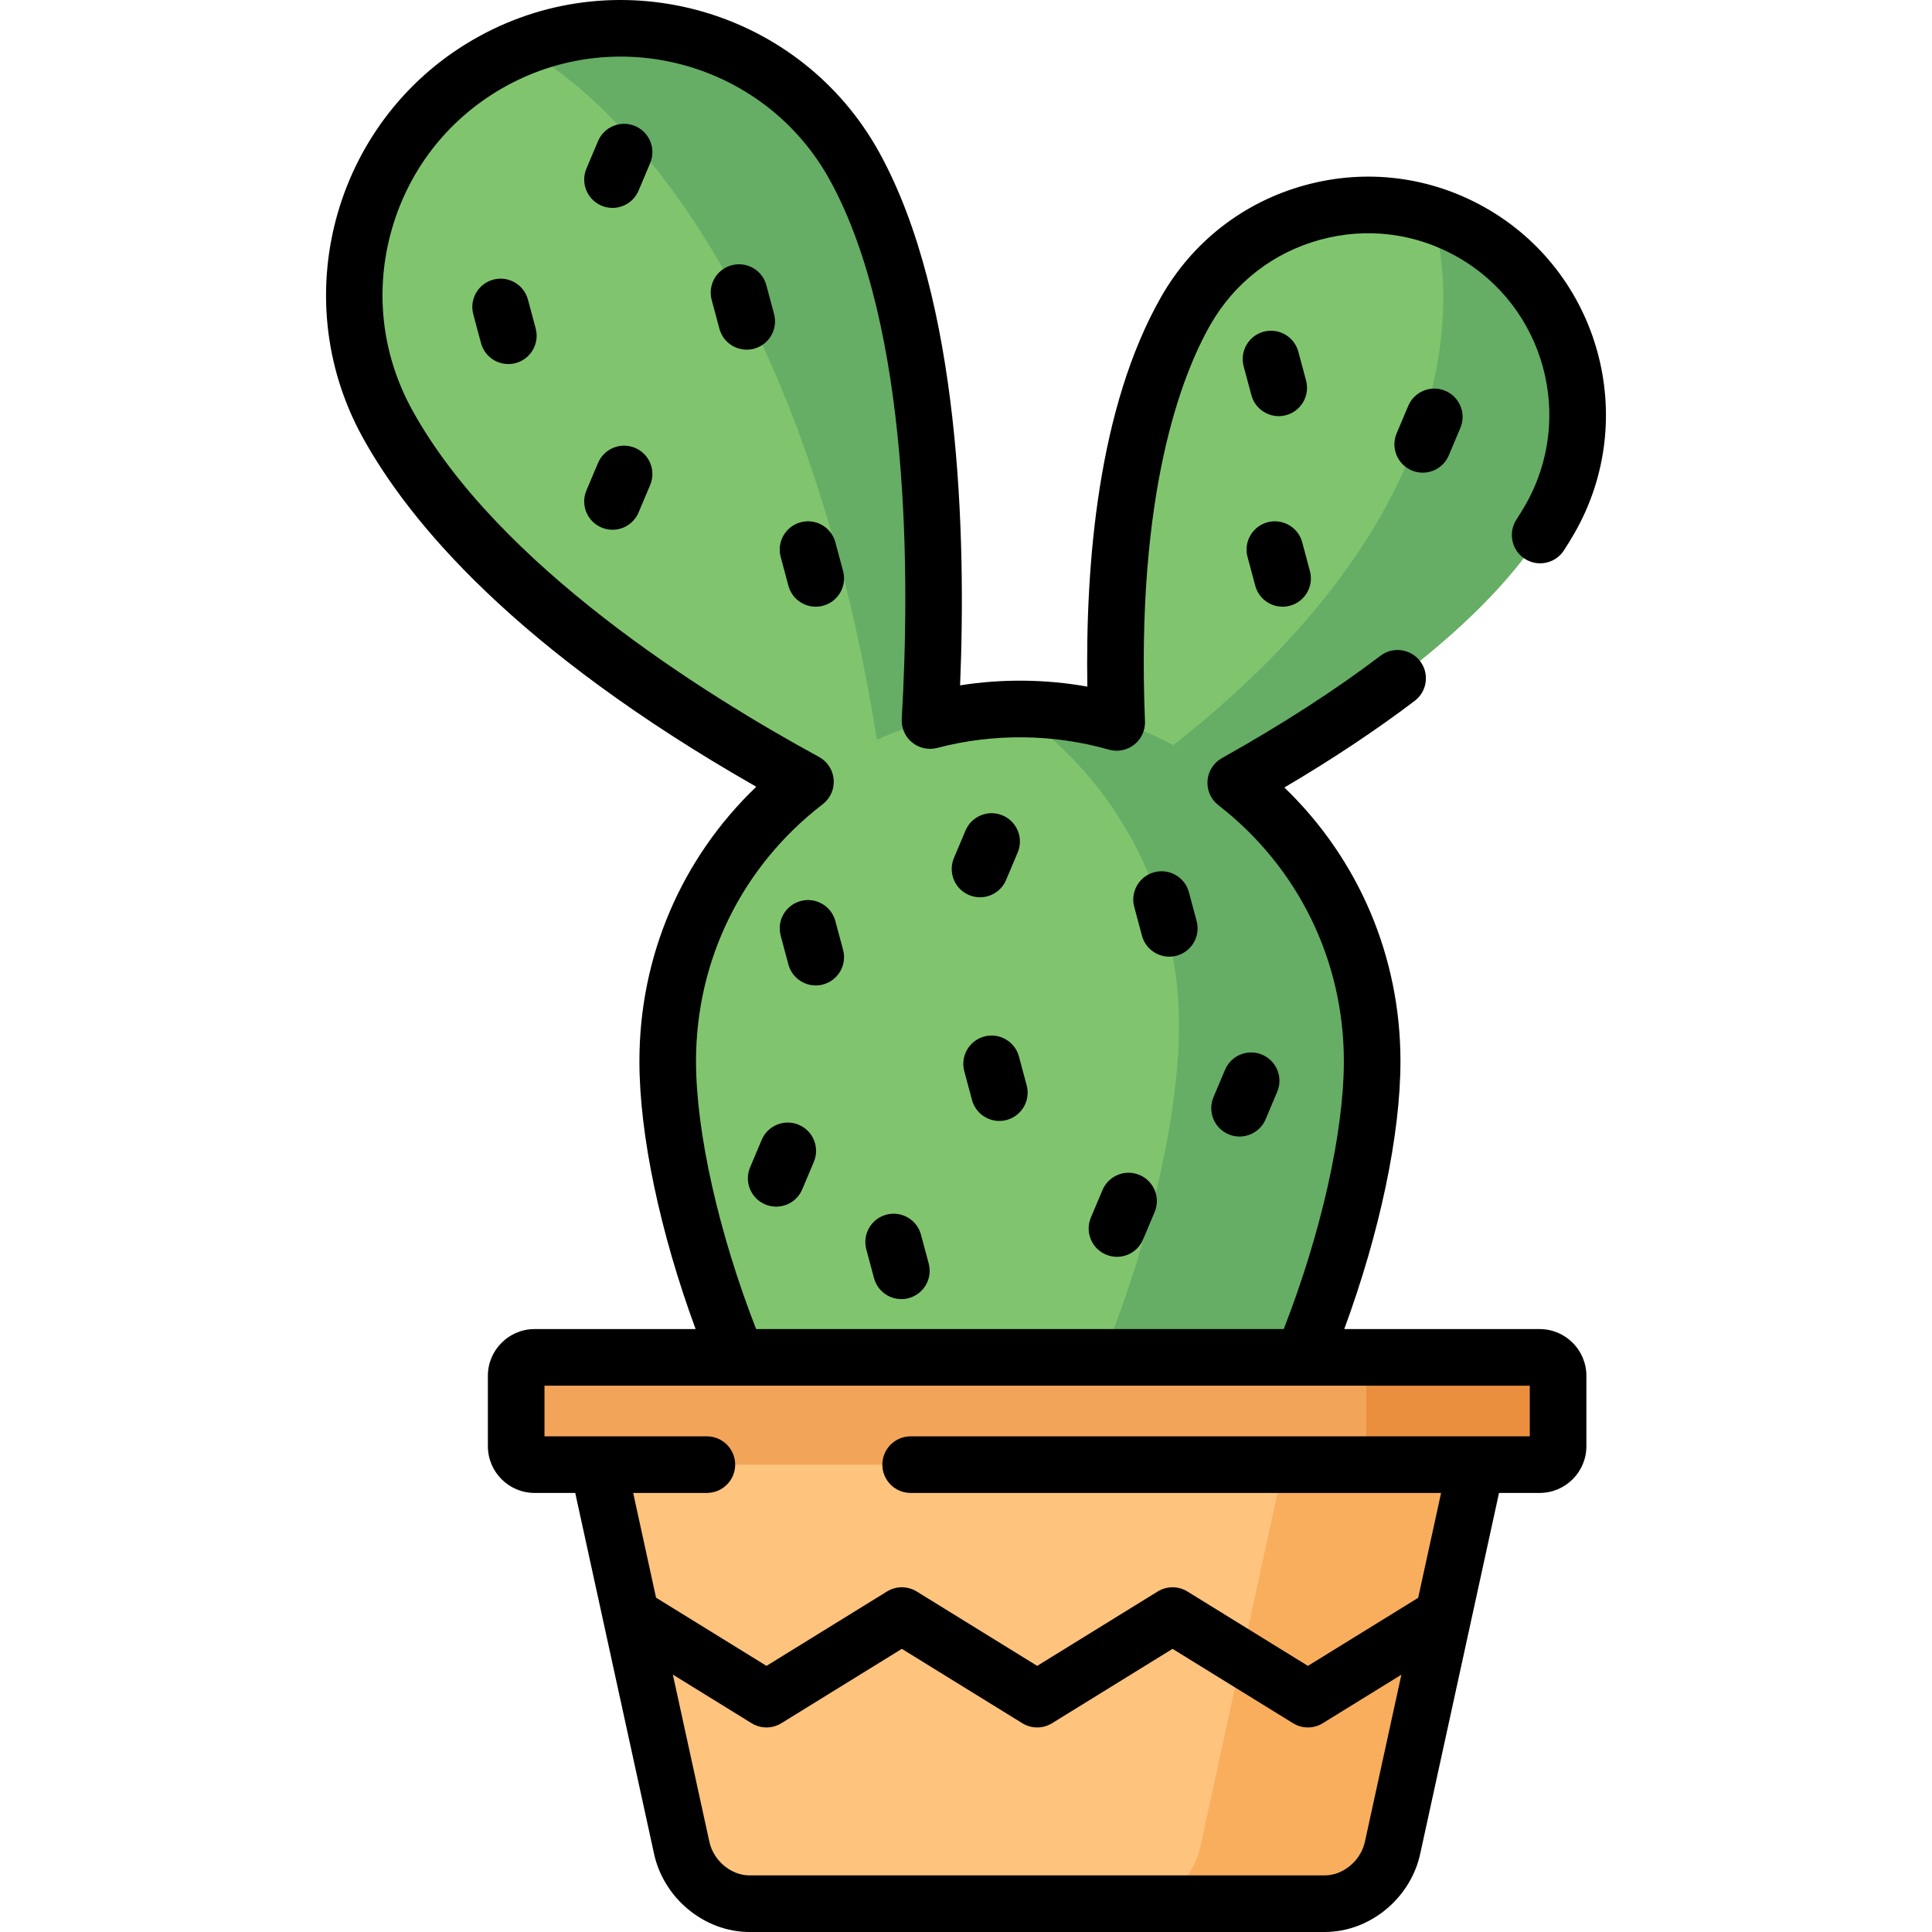
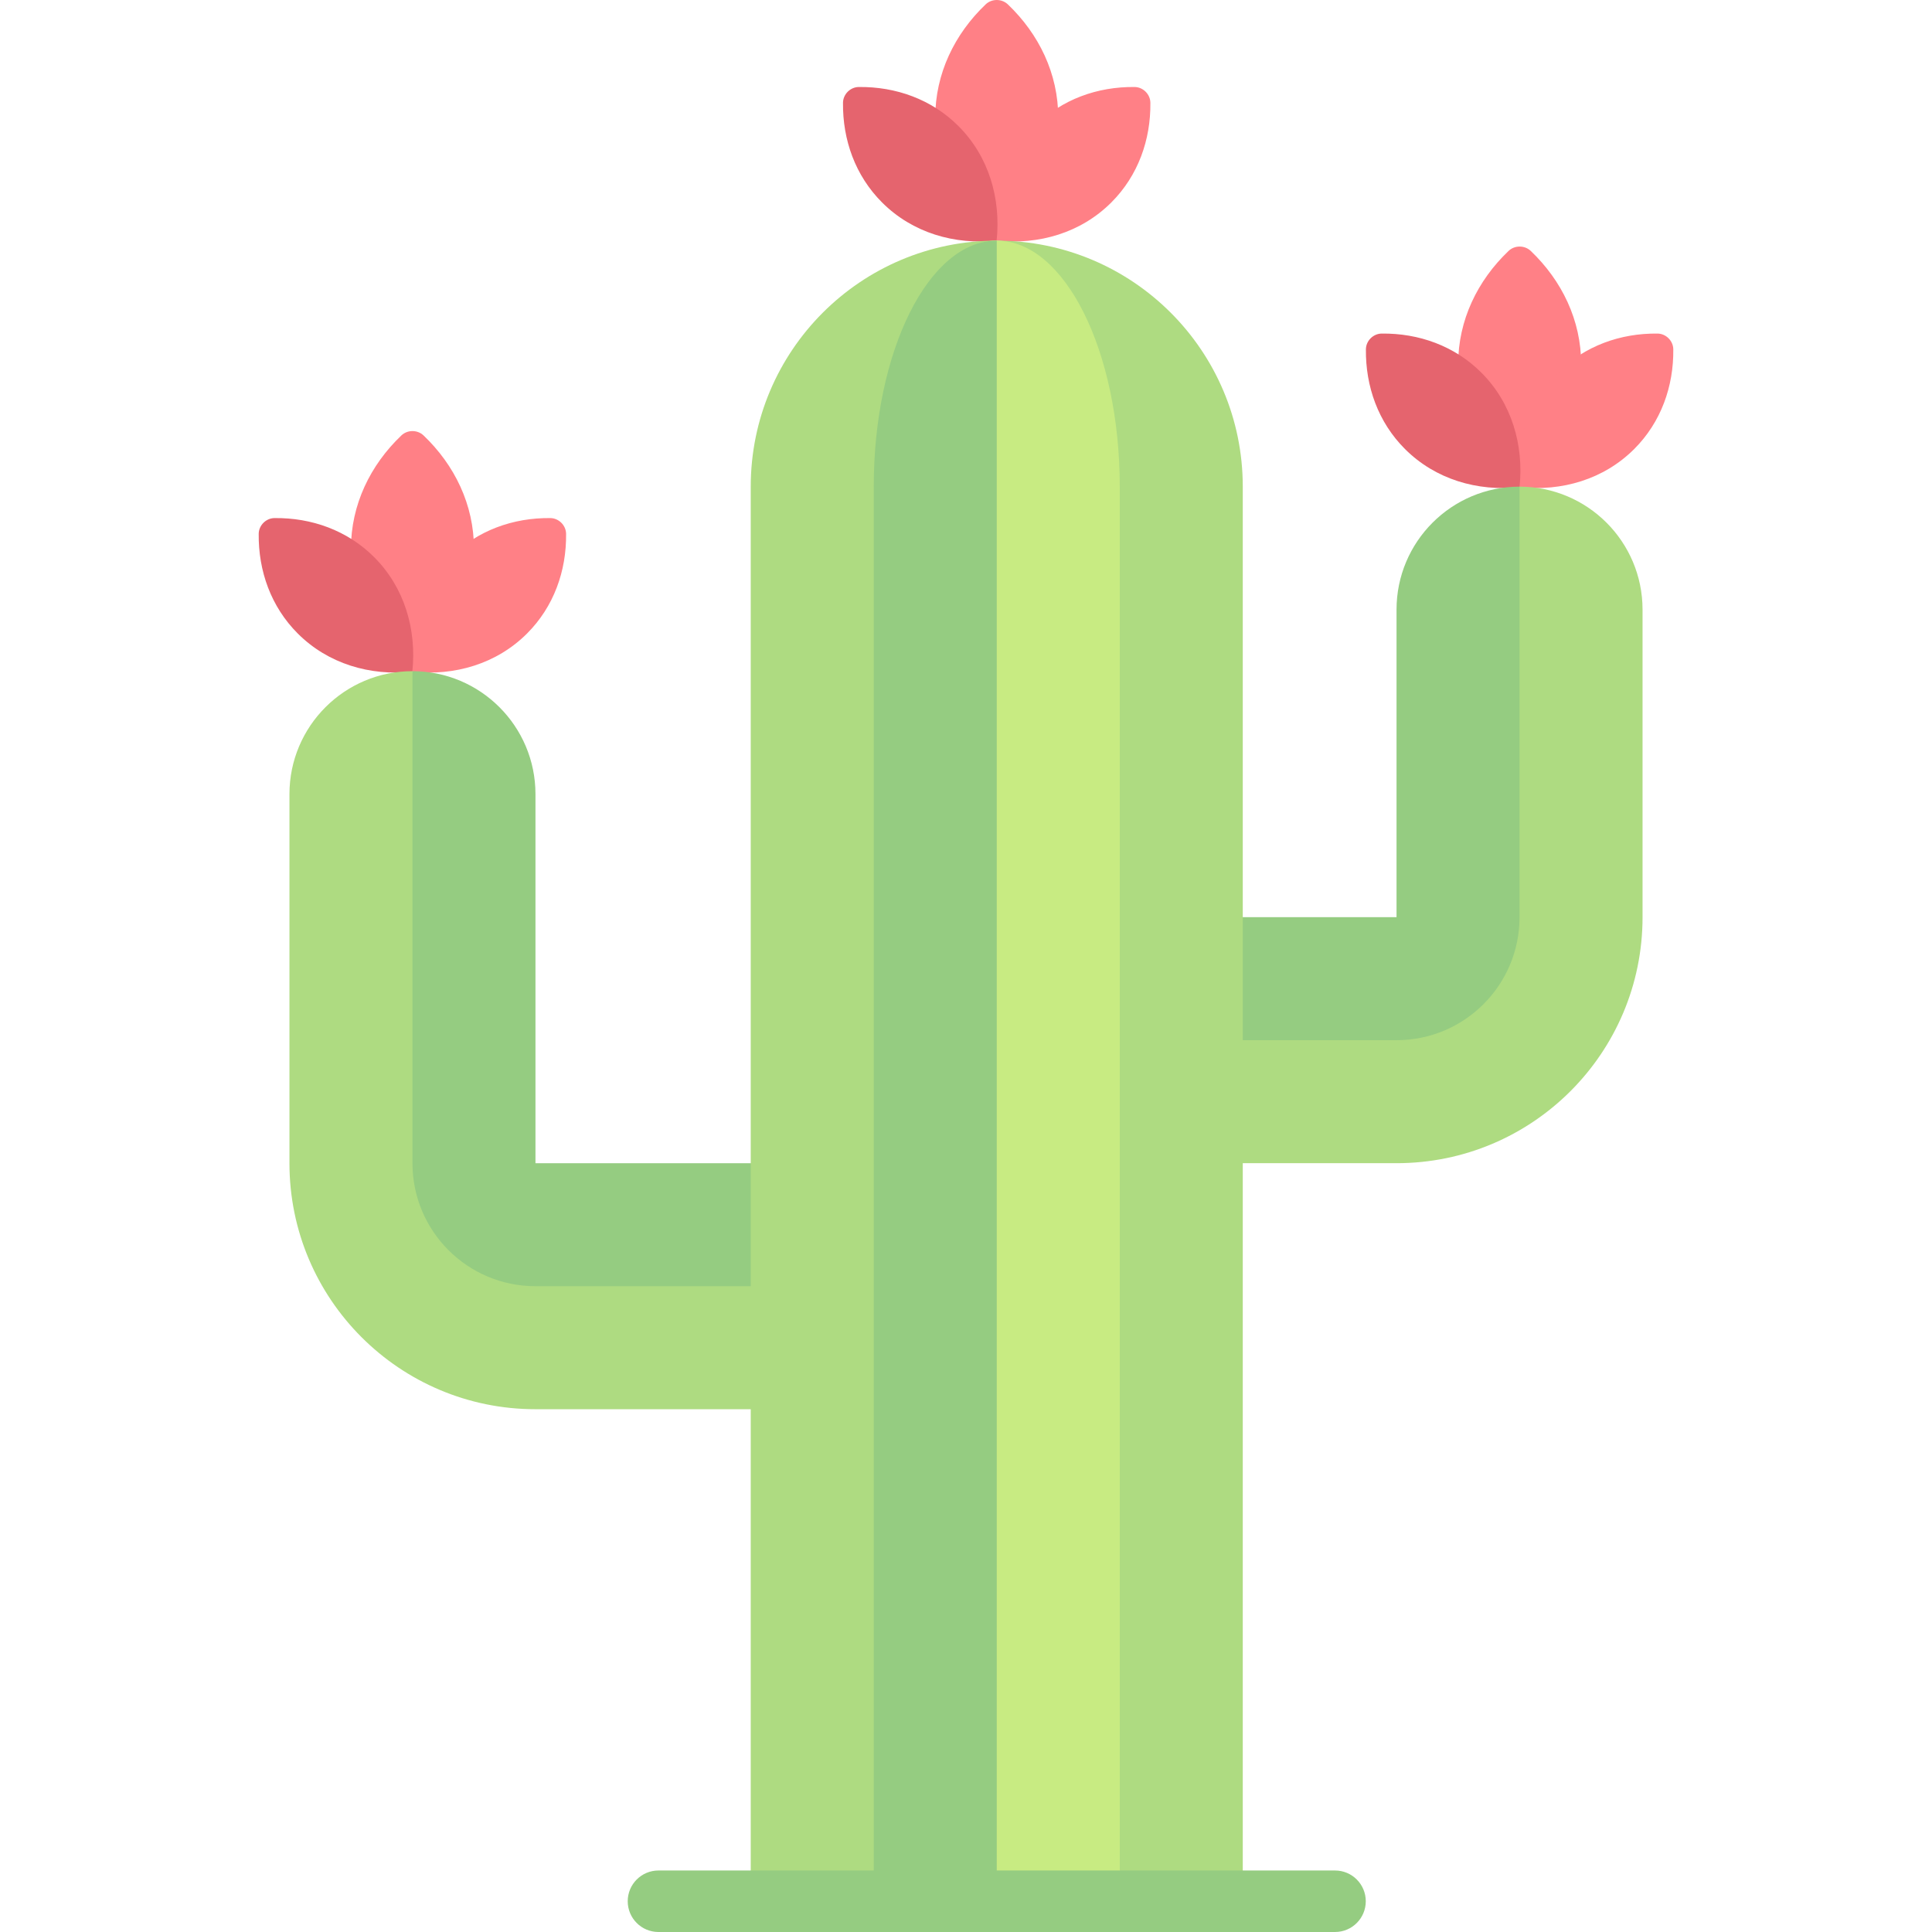
- <svg xmlns="http://www.w3.org/2000/svg" version="1.1" id="Capa_1" x="0px" y="0px" viewBox="0 0 512 512" style="enable-background:new 0 0 512 512;" xml:space="preserve">
-   <g>
-     <path style="fill:#80C56E;" d="M390.046,61.629c-26.671-15.203-60.617-5.907-75.821,20.764   c-17.886,31.377-19.544,78.346-18.288,109.054c-8.148-2.323-16.751-3.568-25.644-3.568c-8.236,0-16.221,1.071-23.828,3.074   c2.279-39.32,2.201-106.487-19.954-146.819C207.718,9.924,164.75-2.574,130.54,16.219s-46.708,61.76-27.915,95.971   c23.174,42.185,76.768,76.441,110.833,94.989c-22.197,17.064-36.508,43.88-36.508,74.042c0,51.552,41.791,157.314,93.343,157.314   s93.343-105.762,93.343-157.314c0-30.003-14.159-56.696-36.155-73.772c27.455-15.341,66.843-41.079,83.329-70   C426.014,110.779,416.717,76.833,390.046,61.629z" />
-     <path style="fill:#80C56E;" d="M295.938,191.447c-8.148-2.323-16.751-3.568-25.644-3.568c-8.236,0-16.221,1.071-23.828,3.074   c-17.951,4.698-33.007,16.226-33.007,16.226c-22.197,17.064-36.508,43.88-36.508,74.042c0,51.552,41.791,157.314,93.343,157.314   s93.343-105.762,93.343-157.314c0-30.003-14.159-56.696-36.155-73.772C305.352,192.609,295.938,191.447,295.938,191.447z" />
-   </g>
-   <g>
-     <path style="fill:#66AD66;" d="M234.806,63.226c-2.575-6.805-4.993-12.578-7.101-16.803c-0.396-0.766-0.783-1.541-1.194-2.288   c-0.568-1.034-1.16-2.046-1.771-3.039c-0.204-0.332-0.422-0.65-0.631-0.978c-0.416-0.653-0.832-1.306-1.266-1.94   c-0.262-0.383-0.537-0.752-0.806-1.129c-0.4-0.56-0.798-1.121-1.212-1.666c-0.299-0.394-0.609-0.777-0.916-1.163   c-0.402-0.507-0.803-1.014-1.217-1.508c-0.328-0.391-0.665-0.772-1-1.155c-0.41-0.468-0.821-0.935-1.242-1.39   c-0.353-0.382-0.713-0.756-1.074-1.129c-0.42-0.435-0.842-0.866-1.272-1.288c-0.376-0.37-0.757-0.733-1.141-1.094   c-0.43-0.404-0.863-0.802-1.301-1.193c-0.399-0.356-0.801-0.709-1.207-1.055c-0.436-0.372-0.878-0.737-1.323-1.098   c-0.423-0.343-0.846-0.684-1.276-1.016c-0.441-0.341-0.888-0.673-1.337-1.003c-0.446-0.329-0.893-0.658-1.346-0.975   c-0.441-0.309-0.888-0.606-1.336-0.904c-0.474-0.316-0.947-0.635-1.427-0.939c-0.431-0.273-0.869-0.531-1.305-0.794   c-0.509-0.307-1.017-0.618-1.533-0.912c-0.397-0.226-0.801-0.436-1.202-0.654c-0.567-0.308-1.131-0.621-1.705-0.913   c-0.273-0.139-0.553-0.265-0.828-0.4c-2.475-1.218-5.012-2.295-7.605-3.215c-0.125-0.044-0.248-0.094-0.373-0.138   c-0.776-0.271-1.56-0.517-2.345-0.76c-0.247-0.077-0.492-0.161-0.741-0.235c-0.753-0.225-1.513-0.428-2.274-0.627   c-0.283-0.074-0.564-0.154-0.848-0.225c-0.752-0.187-1.509-0.356-2.267-0.518c-0.295-0.063-0.588-0.13-0.884-0.19   c-0.76-0.153-1.524-0.289-2.289-0.417c-0.294-0.049-0.589-0.1-0.884-0.146c-0.775-0.12-1.554-0.225-2.333-0.319   c-0.283-0.034-0.566-0.068-0.85-0.099c-0.797-0.086-1.595-0.159-2.396-0.219c-0.263-0.02-0.526-0.037-0.79-0.054   c-0.824-0.052-1.649-0.092-2.475-0.115c-0.233-0.007-0.466-0.009-0.699-0.014c-0.859-0.015-1.718-0.02-2.578-0.004   c-0.187,0.003-0.374,0.011-0.561,0.016c-0.908,0.024-1.817,0.06-2.727,0.12c-0.108,0.007-0.217,0.018-0.325,0.025   c-7.358,0.516-14.722,2.189-21.824,5.11c13.185,5.393,73.074,48.087,94.629,183.299c4.289-1.972,9.063-3.811,14.064-5.12   C248.414,157.337,248.627,103.379,234.806,63.226z" />
-     <path style="fill:#66AD66;" d="M327.481,207.45c-22.129-14.841-31.543-16.003-31.543-16.003   c-8.148-2.323-16.751-3.568-25.644-3.568c-0.864,0-1.723,0.018-2.581,0.042c2.616,1.673,5.465,3.587,8.573,5.796   c21.997,18.091,36.155,46.37,36.155,78.156c0,45.353-28.819,130.302-68.114,157.814c8.244,5.609,16.955,8.849,25.966,8.849   c51.552,0,93.343-105.762,93.343-157.314C363.636,251.219,349.477,224.527,327.481,207.45z" />
-     <path style="fill:#66AD66;" d="M250.787,433.531c0.395,0.202,0.79,0.398,1.187,0.588   C251.577,433.928,251.181,433.732,250.787,433.531z" />
-     <path style="fill:#66AD66;" d="M249.097,432.632c0.413,0.229,0.827,0.45,1.242,0.667   C249.925,433.082,249.51,432.861,249.097,432.632z" />
-     <path style="fill:#66AD66;" d="M258.288,436.629c-0.826-0.261-1.648-0.547-2.467-0.859   C256.64,436.081,257.462,436.369,258.288,436.629z" />
-     <path style="fill:#66AD66;" d="M244.327,429.687c20.405-14.286,37.983-44.062,50.17-75.738   c-16.245,27.744-37.227,48.648-60.142,48.648c-6.663,0-13.16-1.779-19.428-4.967c9.959,15.302,21.432,27.827,33.863,34.827   C247.288,431.612,245.8,430.689,244.327,429.687z" />
-     <path style="fill:#66AD66;" d="M254.18,435.112c0.388,0.164,0.776,0.327,1.165,0.48C254.956,435.44,254.568,435.276,254.18,435.112   z" />
-     <path style="fill:#66AD66;" d="M259.596,437.017c-0.31-0.087-0.622-0.17-0.931-0.265   C258.975,436.846,259.286,436.93,259.596,437.017z" />
-     <path style="fill:#66AD66;" d="M252.484,434.359c0.387,0.18,0.774,0.358,1.163,0.527   C253.258,434.717,252.871,434.54,252.484,434.359z" />
-     <path style="fill:#66AD66;" d="M261.32,437.464c-0.291-0.069-0.583-0.136-0.874-0.211   C260.737,437.327,261.028,437.395,261.32,437.464z" />
-     <path style="fill:#66AD66;" d="M268.473,438.489c-0.206-0.01-0.411-0.028-0.616-0.041   C268.062,438.461,268.267,438.479,268.473,438.489z" />
-     <path style="fill:#66AD66;" d="M390.046,61.629c-3.414-1.946-6.949-3.485-10.547-4.643c4.594,14.315,14.691,75.232-68.556,140.483   c4.435,2.327,9.912,5.537,16.538,9.981c27.455-15.341,66.843-41.079,83.329-70C426.014,110.779,416.717,76.833,390.046,61.629z" />
-     <path style="fill:#66AD66;" d="M266.663,438.356c-0.247-0.024-0.493-0.054-0.74-0.082   C266.17,438.302,266.416,438.332,266.663,438.356z" />
-     <path style="fill:#66AD66;" d="M263.08,437.84c-0.278-0.053-0.556-0.107-0.833-0.165   C262.525,437.733,262.802,437.787,263.08,437.84z" />
-     <path style="fill:#66AD66;" d="M264.865,438.139c-0.266-0.038-0.531-0.08-0.796-0.123   C264.335,438.059,264.6,438.101,264.865,438.139z" />
-   </g>
-   <path style="fill:#FEC37D;" d="M351.062,504.5H198.639c-8.567,0-16.325-6.468-18.053-15.152l-26.32-120.513h241.169l-26.32,120.513  C367.387,498.032,359.629,504.5,351.062,504.5z" />
-   <path style="fill:#F9AE5D;" d="M344.433,368.835l-26.32,120.513c-1.728,8.684-9.486,15.152-18.053,15.152h51.002  c8.567,0,16.325-6.468,18.053-15.152l26.32-120.513H344.433z" />
-   <path style="fill:#F2A559;" d="M408.026,388.143H141.675c-2.697,0-4.884-2.187-4.884-4.884v-18.656c0-2.697,2.187-4.884,4.884-4.884  h266.351c2.697,0,4.884,2.187,4.884,4.884v18.656C412.91,385.957,410.723,388.143,408.026,388.143z" />
-   <path style="fill:#EA8F3D;" d="M408.026,359.72h-45.941v28.423h45.941c2.697,0,4.884-2.187,4.884-4.884v-18.656  C412.91,361.906,410.723,359.72,408.026,359.72z" />
-   <path d="M223.425,251.71l-2.047-7.63c-1.073-4.001-5.187-6.374-9.187-5.301c-4.001,1.073-6.374,5.187-5.301,9.187l2.047,7.63  c0.898,3.35,3.928,5.559,7.239,5.559c0.644,0,1.297-0.083,1.948-0.258C222.125,259.825,224.498,255.711,223.425,251.71z" />
-   <path d="M223.425,151.336l-2.046-7.631c-1.073-4.001-5.188-6.371-9.188-5.301c-4.001,1.073-6.374,5.187-5.301,9.188l2.046,7.631  c0.899,3.35,3.929,5.559,7.24,5.559c0.644,0,1.297-0.083,1.948-0.258C222.125,159.451,224.498,155.337,223.425,151.336z" />
-   <path d="M332.656,155.223c0.898,3.35,3.929,5.559,7.24,5.559c0.644,0,1.297-0.083,1.948-0.258c4.001-1.073,6.374-5.186,5.301-9.187  l-2.047-7.631c-1.073-4.001-5.184-6.371-9.188-5.301c-4.001,1.073-6.374,5.187-5.301,9.188L332.656,155.223z" />
-   <path d="M193.903,70.29c-4.001,1.073-6.374,5.187-5.301,9.187l2.047,7.63c0.898,3.35,3.928,5.559,7.239,5.559  c0.644,0,1.297-0.084,1.948-0.258c4.001-1.073,6.374-5.187,5.301-9.187l-2.047-7.63C202.018,71.589,197.904,69.217,193.903,70.29z" />
-   <path d="M338.872,110.281c0.644,0,1.298-0.083,1.948-0.258c4.001-1.073,6.374-5.187,5.301-9.187l-2.047-7.63  c-1.074-4.001-5.19-6.373-9.188-5.301c-4.001,1.073-6.374,5.187-5.301,9.187l2.047,7.63  C332.532,108.072,335.561,110.281,338.872,110.281z" />
-   <path d="M130.727,74.105c-4.001,1.073-6.374,5.187-5.301,9.187l2.047,7.63c0.898,3.35,3.928,5.559,7.239,5.559  c0.644,0,1.297-0.083,1.948-0.258c4.001-1.073,6.374-5.187,5.301-9.187l-2.047-7.63C138.841,75.404,134.728,73.033,130.727,74.105z" />
-   <path d="M257.59,291.502c0.899,3.35,3.929,5.559,7.24,5.559c0.644,0,1.298-0.083,1.948-0.258c4.001-1.073,6.374-5.187,5.301-9.187  l-2.047-7.63c-1.074-4.001-5.19-6.372-9.188-5.301c-4.001,1.073-6.374,5.187-5.301,9.187L257.59,291.502z" />
-   <path d="M234.881,321.901c-4.001,1.073-6.374,5.187-5.301,9.188l2.046,7.631c0.899,3.35,3.929,5.559,7.24,5.559  c0.644,0,1.297-0.083,1.948-0.258c4.001-1.073,6.374-5.186,5.301-9.187l-2.046-7.631  C242.995,323.202,238.881,320.831,234.881,321.901z" />
-   <path d="M311.819,253.268c4.001-1.073,6.374-5.187,5.301-9.187l-2.047-7.63c-1.074-4.001-5.189-6.373-9.188-5.301  c-4.001,1.073-6.374,5.187-5.301,9.187l2.047,7.63c0.899,3.35,3.929,5.559,7.24,5.559  C310.514,253.526,311.169,253.442,311.819,253.268z" />
-   <path d="M266.626,233.2l3.071-7.279c1.61-3.816-0.178-8.216-3.994-9.826c-3.817-1.611-8.215,0.178-9.827,3.995l-3.071,7.279  c-1.61,3.816,0.178,8.216,3.995,9.826c0.952,0.402,1.94,0.592,2.913,0.592C262.638,237.787,265.417,236.065,266.626,233.2z" />
-   <path d="M168.307,118.699c-3.817-1.61-8.216,0.178-9.826,3.995l-3.071,7.279c-1.61,3.816,0.178,8.216,3.995,9.826  c0.952,0.402,1.94,0.592,2.912,0.592c2.925,0,5.705-1.722,6.914-4.587l3.071-7.279C173.912,124.709,172.124,120.31,168.307,118.699z  " />
-   <path d="M383.022,103.57c-3.817-1.611-8.216,0.178-9.827,3.994l-3.071,7.279c-1.61,3.817,0.178,8.216,3.994,9.827  c0.952,0.402,1.941,0.592,2.913,0.592c2.925,0,5.704-1.722,6.913-4.586l3.071-7.279C388.627,109.58,386.838,105.18,383.022,103.57z" />
-   <path d="M168.308,33.404c-3.818-1.611-8.216,0.178-9.827,3.994l-3.071,7.279c-1.61,3.817,0.178,8.216,3.994,9.827  c0.952,0.402,1.941,0.592,2.913,0.592c2.925,0,5.705-1.722,6.914-4.586l3.071-7.279C173.912,39.414,172.124,35.015,168.308,33.404z" />
-   <path d="M292.169,315.375l-3.07,7.279c-1.61,3.817,0.179,8.216,3.995,9.826c0.952,0.402,1.94,0.592,2.912,0.592  c2.925,0,5.705-1.722,6.913-4.587l3.07-7.279c1.61-3.817-0.179-8.216-3.995-9.826C298.179,309.768,293.778,311.557,292.169,315.375z  " />
-   <path d="M328.492,301.195c2.925,0,5.705-1.723,6.913-4.587l3.07-7.279c1.61-3.817-0.179-8.216-3.995-9.826  c-3.818-1.61-8.216,0.178-9.826,3.995l-3.07,7.279c-1.61,3.817,0.179,8.216,3.995,9.826  C326.532,301.005,327.519,301.195,328.492,301.195z" />
-   <path d="M211.681,298.079c-3.817-1.61-8.216,0.179-9.826,3.995l-3.071,7.279c-1.61,3.817,0.178,8.216,3.995,9.826  c0.952,0.402,1.94,0.592,2.912,0.592c2.925,0,5.705-1.722,6.914-4.587l3.071-7.279C217.287,304.089,215.498,299.69,211.681,298.079z  " />
-   <path d="M408.026,352.22h-51.784c9.403-25.542,14.895-51.457,14.895-70.998c0-27.698-11.091-53.581-30.764-72.524  c12.733-7.51,24.318-15.211,34.539-22.964c3.301-2.504,3.947-7.208,1.443-10.509c-2.503-3.299-7.209-3.946-10.508-1.443  c-12.089,9.169-26.227,18.293-42.024,27.12c-2.196,1.228-3.631,3.474-3.82,5.983s0.892,4.946,2.879,6.489  c21.134,16.407,33.255,41.136,33.255,67.848c0,18.87-6.054,45.69-15.934,70.998H200.385c-9.88-25.307-15.934-52.128-15.934-70.998  c0-26.871,12.239-51.691,33.579-68.096c2.012-1.546,3.105-4.005,2.906-6.534c-0.199-2.529-1.663-4.786-3.891-6  c-30.532-16.624-85.143-50.684-107.847-92.013c-8.124-14.79-10.003-31.858-5.29-48.061s15.454-29.601,30.243-37.725  c30.532-16.771,69.014-5.577,85.786,24.953c21.497,39.133,21.157,106.25,19.04,142.774c-0.139,2.398,0.879,4.718,2.739,6.239  c1.859,1.521,4.336,2.06,6.658,1.448c14.824-3.902,30.807-3.737,45.506,0.453c2.315,0.662,4.807,0.169,6.697-1.32  c1.891-1.489,2.952-3.795,2.855-6.2c-2.48-60.618,9.781-91.825,17.309-105.033c6.361-11.159,16.686-19.172,29.075-22.565  c12.387-3.393,25.356-1.758,36.515,4.603c23.035,13.131,31.093,42.555,17.964,65.589c-0.747,1.311-1.561,2.637-2.416,3.944  c-2.269,3.465-1.298,8.115,2.167,10.383c3.467,2.268,8.115,1.299,10.384-2.167c1.023-1.562,1.996-3.152,2.896-4.73  c17.227-30.222,6.655-68.824-23.567-86.051c-14.639-8.346-31.653-10.49-47.906-6.039S316.055,64.04,307.71,78.679  c-16.701,29.298-20.089,70.664-19.549,103.281c-11.074-1.98-22.582-2.098-33.725-0.335c1.612-39.466,0.085-102.079-21.351-141.101  C212.331,2.743,164.711-11.11,126.93,9.646C89.149,30.4,75.297,78.021,96.052,115.801c12.28,22.355,40.337,56.172,104.369,92.698  c-19.806,18.956-30.97,44.903-30.97,72.722c0,19.542,5.491,45.457,14.894,70.998h-42.669c-6.829,0-12.384,5.555-12.384,12.384  v18.656c0,6.829,5.555,12.384,12.384,12.384h10.768l20.801,95.241C175.677,502.928,186.581,512,198.639,512h152.423  c12.058,0,22.962-9.073,25.394-21.116l20.8-95.24h10.77c6.828,0,12.384-5.555,12.384-12.384v-18.656  C420.41,357.775,414.854,352.22,408.026,352.22z M361.787,487.747c-0.01,0.045-0.02,0.091-0.028,0.137  c-1.018,5.112-5.716,9.115-10.697,9.115H198.639c-4.981,0-9.68-4.004-10.696-9.115c-0.009-0.046-0.019-0.091-0.029-0.137  l-9.602-43.963l0,0l20.876,12.888c1.208,0.746,2.574,1.118,3.94,1.118s2.733-0.373,3.94-1.118l31.928-19.711l31.93,19.711  c2.414,1.491,5.465,1.491,7.879,0l31.929-19.711l31.933,19.711c2.414,1.491,5.465,1.491,7.879,0l20.836-12.861l0,0L361.787,487.747z   M405.41,380.643h-14.09c-0.01,0-0.019,0-0.029,0h-149.96c-4.142,0-7.5,3.358-7.5,7.5s3.358,7.5,7.5,7.5h140.572l-6.07,27.793l0,0  l-29.226,18.039l-31.933-19.711c-2.414-1.491-5.465-1.491-7.879,0l-31.929,19.711l-31.929-19.711c-2.415-1.491-5.465-1.491-7.88,0  l-31.928,19.711l-29.266-18.069l-6.064-27.764h19.53c4.142,0,7.5-3.358,7.5-7.5s-3.358-7.5-7.5-7.5h-28.923  c-0.007,0-0.014,0-0.021,0h-14.092V367.22h51.022h149.959h60.137L405.41,380.643L405.41,380.643z" />
-   <g>
- </g>
-   <g>
- </g>
-   <g>
- </g>
-   <g>
- </g>
-   <g>
- </g>
-   <g>
- </g>
-   <g>
- </g>
-   <g>
- </g>
-   <g>
- </g>
-   <g>
- </g>
-   <g>
- </g>
-   <g>
- </g>
-   <g>
- </g>
-   <g>
- </g>
-   <g>
- </g>
+ <svg xmlns="http://www.w3.org/2000/svg" id="Capa_1" enable-background="new 0 0 512 512" height="512" viewBox="0 0 512 512" width="512">
+   <path d="m93.007 145.41c0 12.987 6.364 24.54 16.299 32.599 9.935-8.058 16.299-19.612 16.299-32.599 0-11.658-5.127-22.159-13.363-30.015-1.615-1.54-4.259-1.54-5.873 0-8.235 7.855-13.362 18.357-13.362 30.015z" fill="#ff8086" />
+   <path d="m119.428 147.645c-8.064 8.064-11.287 19.19-10.121 30.364 11.173 1.166 22.299-2.057 30.364-10.121 7.113-7.113 10.459-16.608 10.35-26.416-.025-2.25-1.926-4.151-4.176-4.176-9.81-.111-19.304 3.235-26.417 10.349z" fill="#ff8086" />
+   <path d="m99.153 147.645c8.064 8.064 11.287 19.19 10.121 30.364-11.173 1.166-22.299-2.057-30.364-10.121-7.113-7.113-10.459-16.608-10.35-26.416.025-2.25 1.926-4.151 4.176-4.176 9.809-.111 19.304 3.235 26.417 10.349z" fill="#e5646e" />
+   <path d="m386.426 96.512c0 12.987 6.364 24.54 16.299 32.599 9.935-8.058 16.299-19.612 16.299-32.599 0-11.658-5.127-22.159-13.363-30.015-1.615-1.54-4.259-1.54-5.873 0-8.234 7.855-13.362 18.357-13.362 30.015z" fill="#ff8086" />
+   <path d="m412.847 98.747c-8.064 8.064-11.287 19.19-10.121 30.364 11.173 1.166 22.299-2.057 30.364-10.121 7.113-7.113 10.459-16.608 10.35-26.416-.025-2.25-1.926-4.151-4.176-4.176-9.809-.111-19.304 3.235-26.417 10.349z" fill="#ff8086" />
+   <path d="m392.572 98.747c8.064 8.064 11.287 19.19 10.121 30.364-11.173 1.166-22.299-2.057-30.364-10.121-7.113-7.113-10.459-16.608-10.35-26.416.025-2.25 1.926-4.151 4.176-4.176 9.81-.111 19.304 3.235 26.417 10.349z" fill="#e5646e" />
+   <path d="m247.85 31.171c0 12.987 6.364 24.54 16.299 32.599 9.935-8.058 16.299-19.612 16.299-32.599 0-11.658-5.127-22.159-13.363-30.015-1.615-1.54-4.259-1.54-5.873 0-8.234 7.855-13.362 18.357-13.362 30.015z" fill="#ff8086" />
+   <path d="m274.271 33.406c-8.064 8.064-11.287 19.19-10.121 30.364 11.173 1.166 22.299-2.057 30.364-10.121 7.113-7.113 10.459-16.608 10.35-26.416-.025-2.25-1.926-4.151-4.176-4.176-9.809-.111-19.304 3.235-26.417 10.349z" fill="#ff8086" />
+   <path d="m253.996 33.406c8.064 8.064 11.287 19.19 10.121 30.364-11.173 1.166-22.299-2.057-30.364-10.121-7.113-7.113-10.459-16.608-10.35-26.416.025-2.25 1.926-4.151 4.176-4.176 9.809-.111 19.304 3.235 26.417 10.349z" fill="#e5646e" />
+   <path d="m132 323-22.694-145.136c-18.003 0-32.599 14.595-32.599 32.599v97.796c0 36.007 29.19 65.197 65.197 65.197h73.347v-50.456z" fill="#aedb81" />
+   <path d="m141.905 210.463v97.796h73.347v32.599h-73.347c-18.004 0-32.599-14.595-32.599-32.599v-130.395c18.005 0 32.599 14.595 32.599 32.599z" fill="#95cc81" />
+   <path d="m402.694 128.967-21.694 32.598v97.768h-67.952v48.925h57.048c36.007 0 65.197-29.19 65.197-65.197v-81.496c-.001-18.004-14.596-32.598-32.599-32.598z" fill="#aedb81" />
+   <path d="m370.095 161.565v81.496h-57.048v32.599h57.048c18.004 0 32.599-14.595 32.599-32.599v-114.094c-18.005 0-32.599 14.594-32.599 32.598z" fill="#95cc81" />
+   <path d="m264.15 63.769c-36.008 0-65.197 29.19-65.197 65.197v374.884h130.394v-374.883c0-36.008-29.19-65.198-65.197-65.198z" fill="#aedb81" />
+   <path d="m264.15 63.769c-18.004 0-15.993 29.19-15.993 65.197v374.884h48.592v-374.883c-.001-36.008-14.596-65.198-32.599-65.198z" fill="#c8eb82" />
+   <path d="m353.796 495.701h-89.646v-431.932c-18.004 0-32.599 29.19-32.599 65.197v366.734h-57.048c-4.505 0-8.15 3.649-8.15 8.15s3.645 8.15 8.15 8.15h179.292c4.505 0 8.15-3.649 8.15-8.15s-3.645-8.149-8.149-8.149z" fill="#95cc81" />
</svg>
